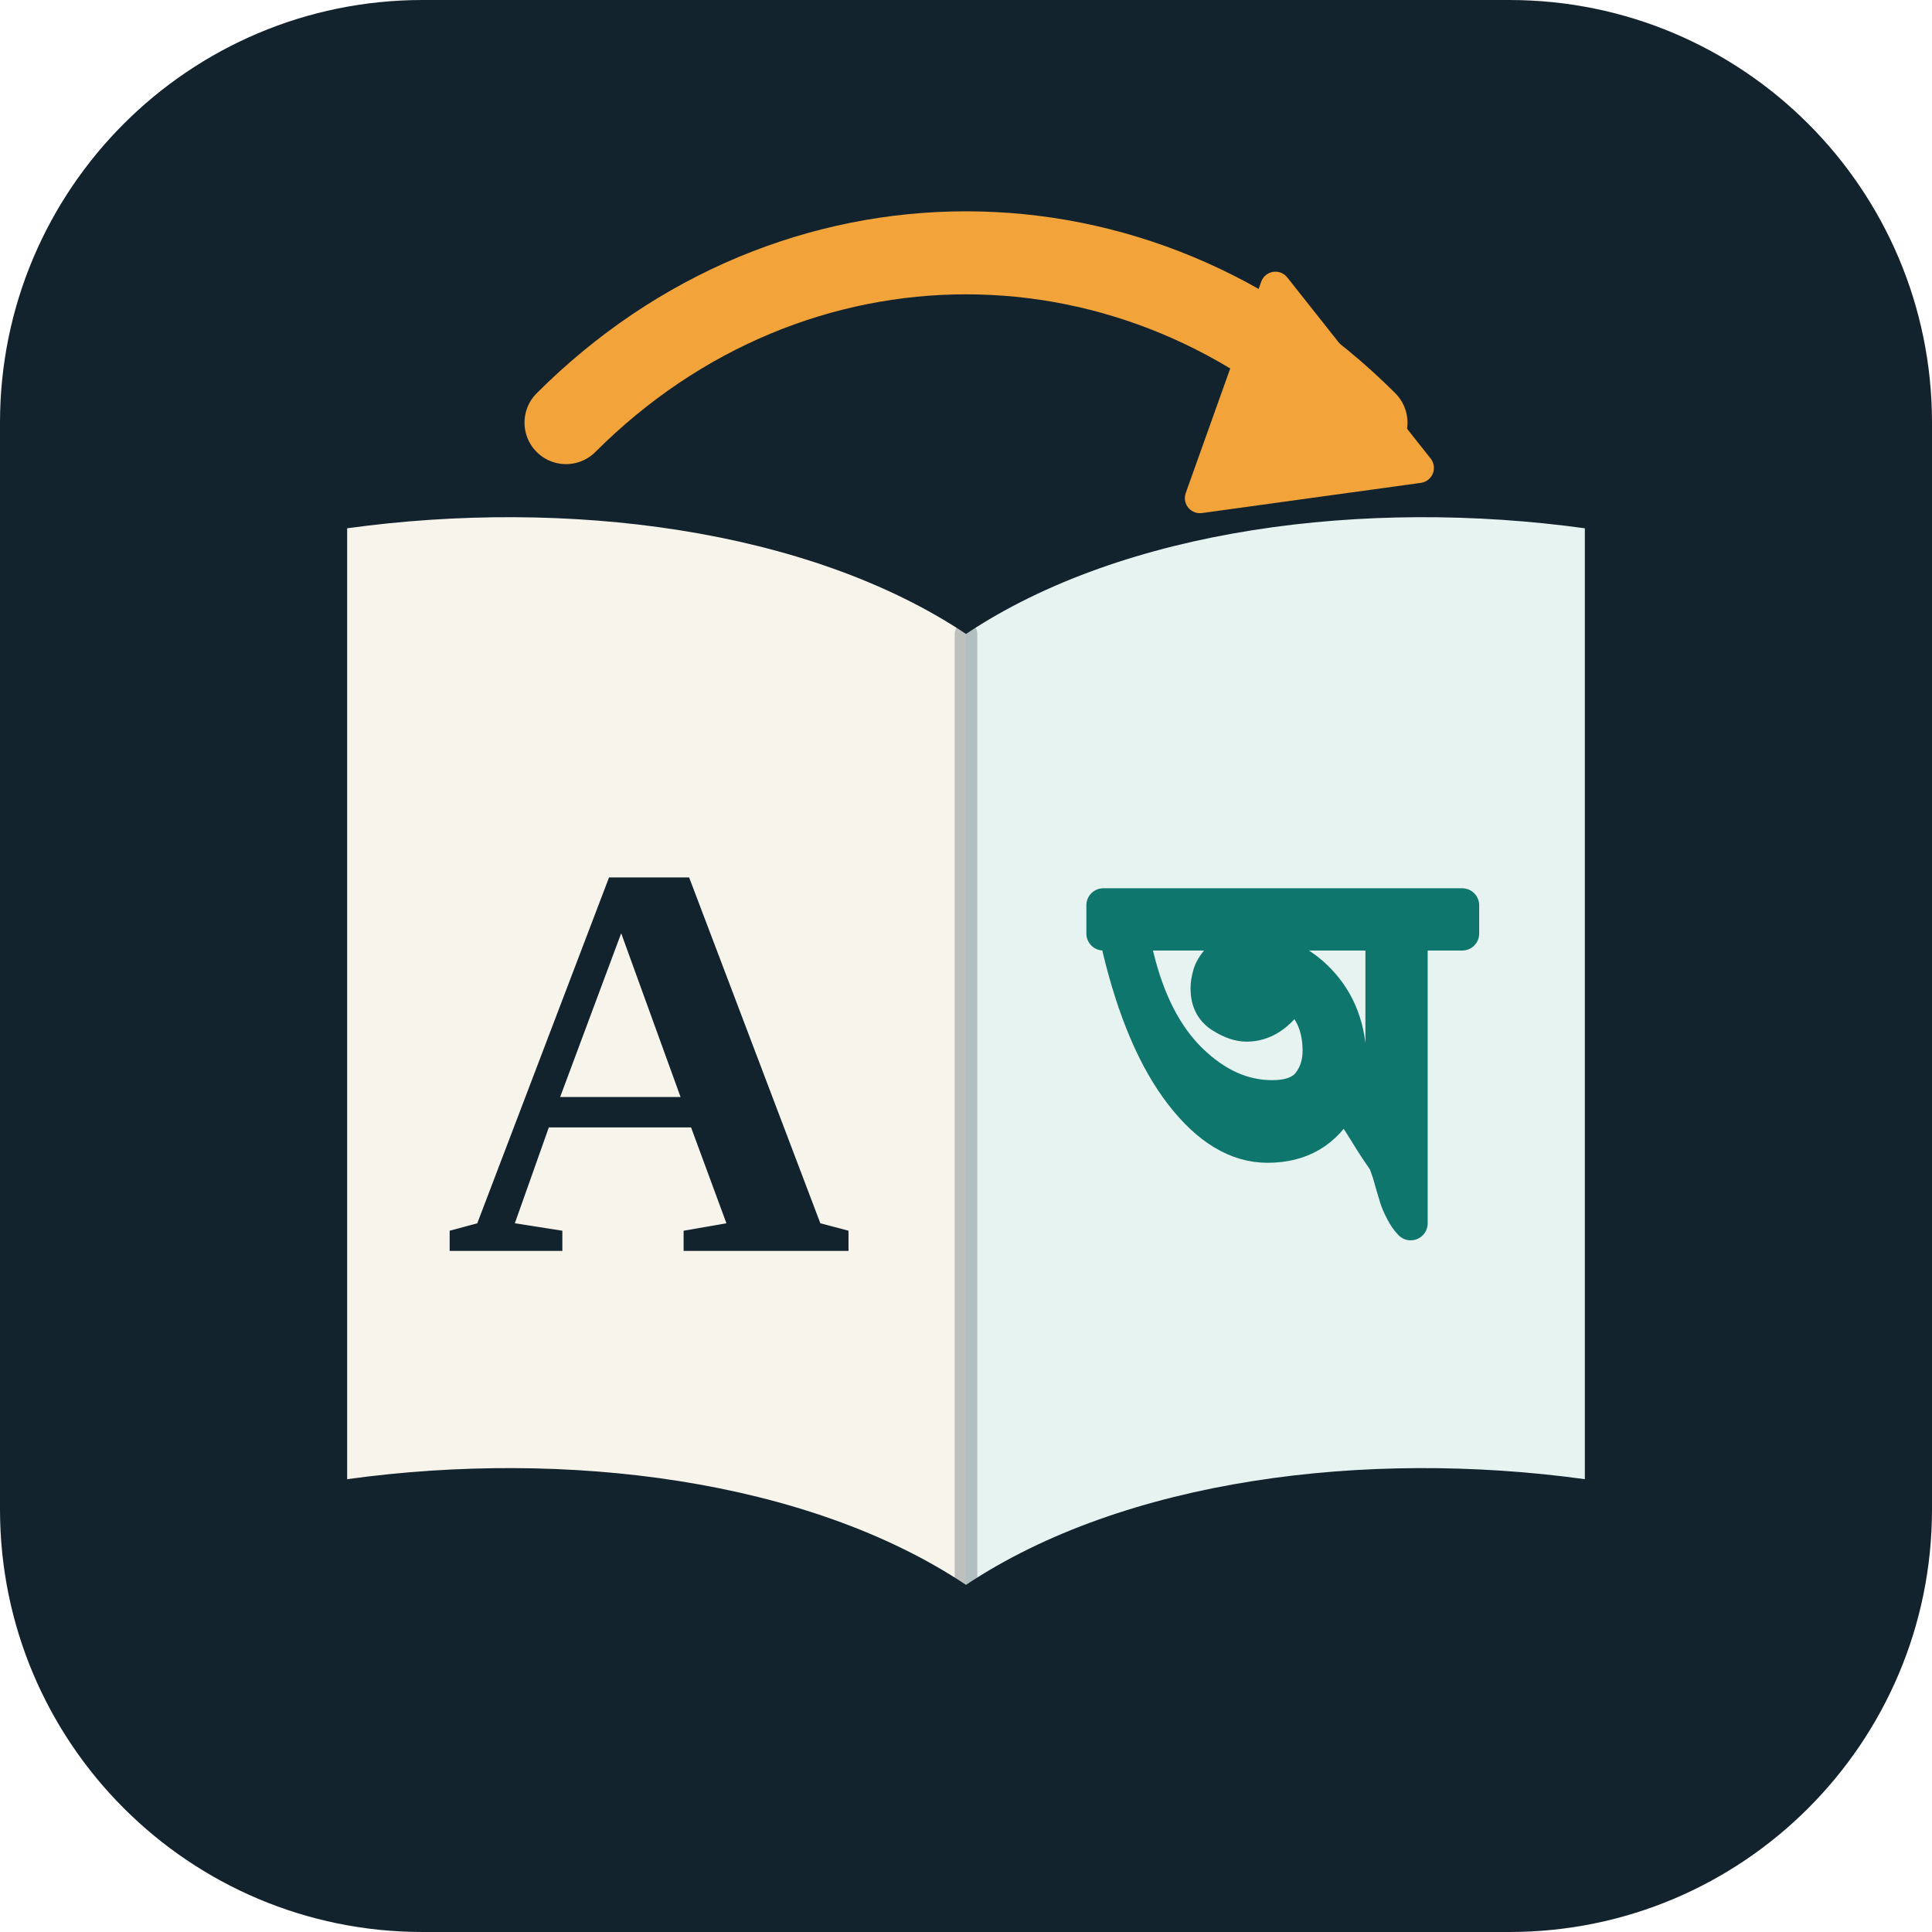
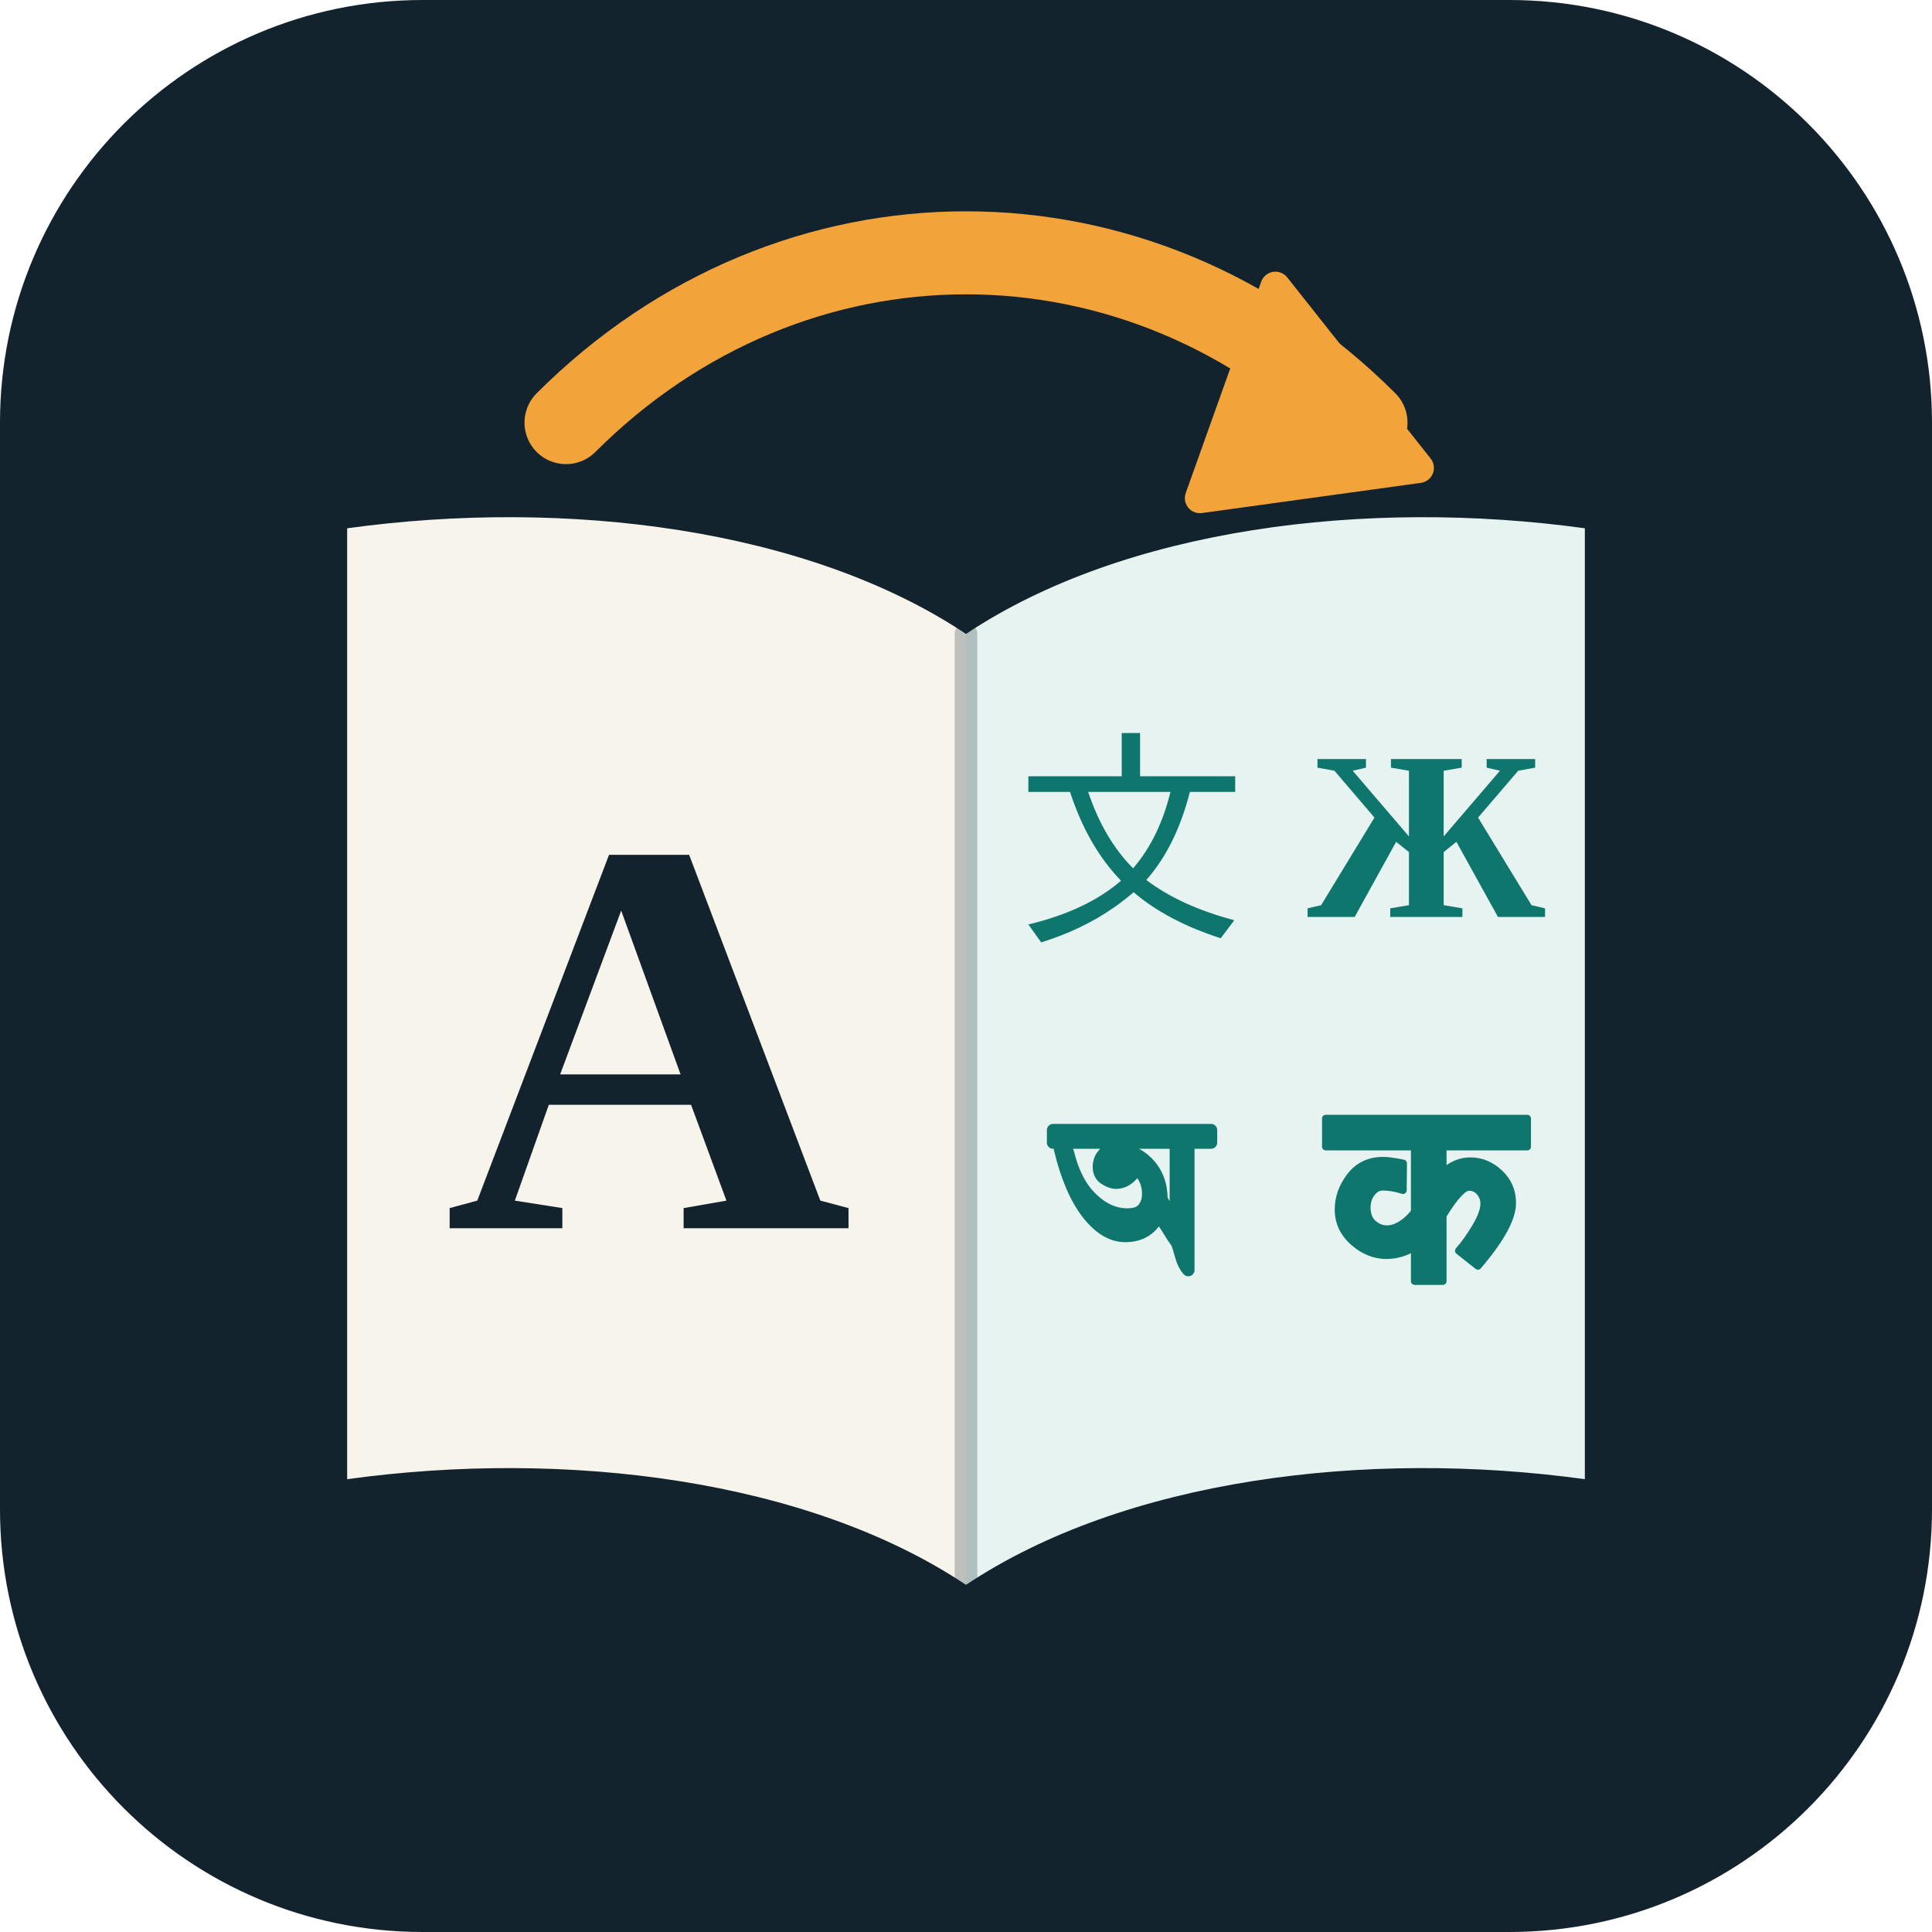
<svg xmlns="http://www.w3.org/2000/svg" viewBox="0 0 512 512" width="512" height="512" role="img" aria-label="tomeshift logo">
  <g transform="translate(0 0) scale(1.0)">
    <rect width="512" height="512" rx="112" fill="#13232E" />
    <path d="M256 168 C214 140 150 132 92 140 L92 392 C150 384 214 392 256 420 Z" fill="#F7F4EC" />
    <path d="M256 168 C298 140 362 132 420 140 L420 392 C362 384 298 392 256 420 Z" fill="#E7F3F1" />
    <path d="M256 168 L256 420" stroke="#13232E" stroke-width="6" stroke-linecap="round" opacity=".25" />
-     <path transform="translate(117.7 331.5) scale(0.0732 -0.0732)" d="M428 73V0H20V73L120 100L597 1352H887L1362 100L1464 73V0H867V73L1022 100L894 447H379L256 100ZM641 1150 420 557H856Z" fill="#13232E" />
-     <path transform="translate(295.4 328.1) scale(0.15 -0.15)" d="M226 511Q307 511 361.0 454.5Q415 398 415 310L473 209V538H-20V588H614V538H523V26Q515 34 508.0 47.5Q501 61 498.0 70.5Q495 80 490.5 95.5Q486 111 485 115L478 135Q461 159 447.0 182.0Q433 205 425.0 216.0Q417 227 400 240Q359 163 270 163Q189 163 118.5 254.0Q48 345 8 512L39 499Q68 378 134.5 313.5Q201 249 278 249Q324 249 343.0 273.0Q362 297 362 331Q362 370 345.5 398.5Q329 427 311 427Q278 377 233 377Q213 377 188.5 392.5Q164 408 164 441Q164 452 168.0 466.0Q172 480 187.0 495.5Q202 511 226 511Z" fill="#0F766E" stroke="#0F766E" stroke-width="60" stroke-linejoin="round" />
+     <path transform="translate(117.7 325.5) scale(0.0732 -0.0732)" d="M428 73V0H20V73L120 100L597 1352H887L1362 100L1464 73V0H867V73L1022 100L894 447H379L256 100ZM641 1150 420 557H856Z" fill="#13232E" />
+     <path transform="translate(268.0 245.9) scale(0.0312 -0.0312)" d="M499 1155H145V1288H938V1655H1094V1288H1902V1155H1517Q1400 694 1147 407Q1436 187 1894 65L1779 -88Q1325 58 1039 303Q710 18 254 -123L145 29Q643 149 932 401Q650 692 499 1155ZM653 1155Q789 751 1035 506Q1257 765 1352 1155Z" fill="#0F766E" />
+     <path transform="translate(346.4 243.0) scale(0.0312 -0.0312)" d="M712 1341H1313V1268L1160 1242V684L1638 1242L1525 1268V1341H1937V1268L1793 1242L1452 844L1906 100L2021 73V0H1621L1268 638L1160 551V100L1319 73V0H706V73L865 100V551L756 638L404 0H4V73L119 100L572 844L232 1242L88 1268V1341H500V1268L387 1242L865 684V1242L712 1268Z" fill="#0F766E" />
+     <path transform="translate(280.4 338.3) scale(0.066 -0.066)" d="M226 511Q307 511 361.0 454.5Q415 398 415 310L473 209V538H-20V588H614V538H523V26Q515 34 508.0 47.5Q501 61 498.0 70.5Q495 80 490.5 95.5Q486 111 485 115L478 135Q461 159 447.0 182.0Q433 205 425.0 216.0Q417 227 400 240Q359 163 270 163Q189 163 118.5 254.0Q48 345 8 512L39 499Q68 378 134.5 313.5Q201 249 278 249Q324 249 343.0 273.0Q362 297 362 331Q362 370 345.5 398.5Q329 427 311 427Q278 377 233 377Q213 377 188.5 392.5Q164 408 164 441Q164 452 168.0 466.0Q172 480 187.0 495.5Q202 511 226 511Z" fill="#0F766E" stroke="#0F766E" stroke-width="50" stroke-linejoin="round" />
+     <path transform="translate(352.0 338.2) scale(0.066 -0.066)" d="M300 345Q256 359 219 359Q193 359 174.0 334.5Q155 310 155 276Q155 233 180.0 211.0Q205 189 236 189Q265 189 295.5 209.0Q326 229 347 258V520H-10V633H799V520H460V415Q511 462 570 462Q636 462 687.5 413.5Q739 365 739 294Q739 202 601 41L524 102Q557 139 591.5 196.5Q626 254 626 292Q626 317 609.0 337.5Q592 358 565 358Q530 358 460 244V-20H347V117Q291 84 234 84Q162 84 101.5 137.5Q41 191 41 268Q41 339 89.0 401.5Q137 464 221 464Q248 464 301 453Z" fill="#0F766E" stroke="#0F766E" stroke-width="30" stroke-linejoin="round" />
    <path d="M150 112 C210 52 302 52 362 112" fill="none" stroke="#F2A33A" stroke-width="22" stroke-linecap="round" />
    <path d="M338 76 L376 124 L318 132 Z" fill="#F2A33A" stroke="#F2A33A" stroke-width="8" stroke-linejoin="round" />
  </g>
</svg>
